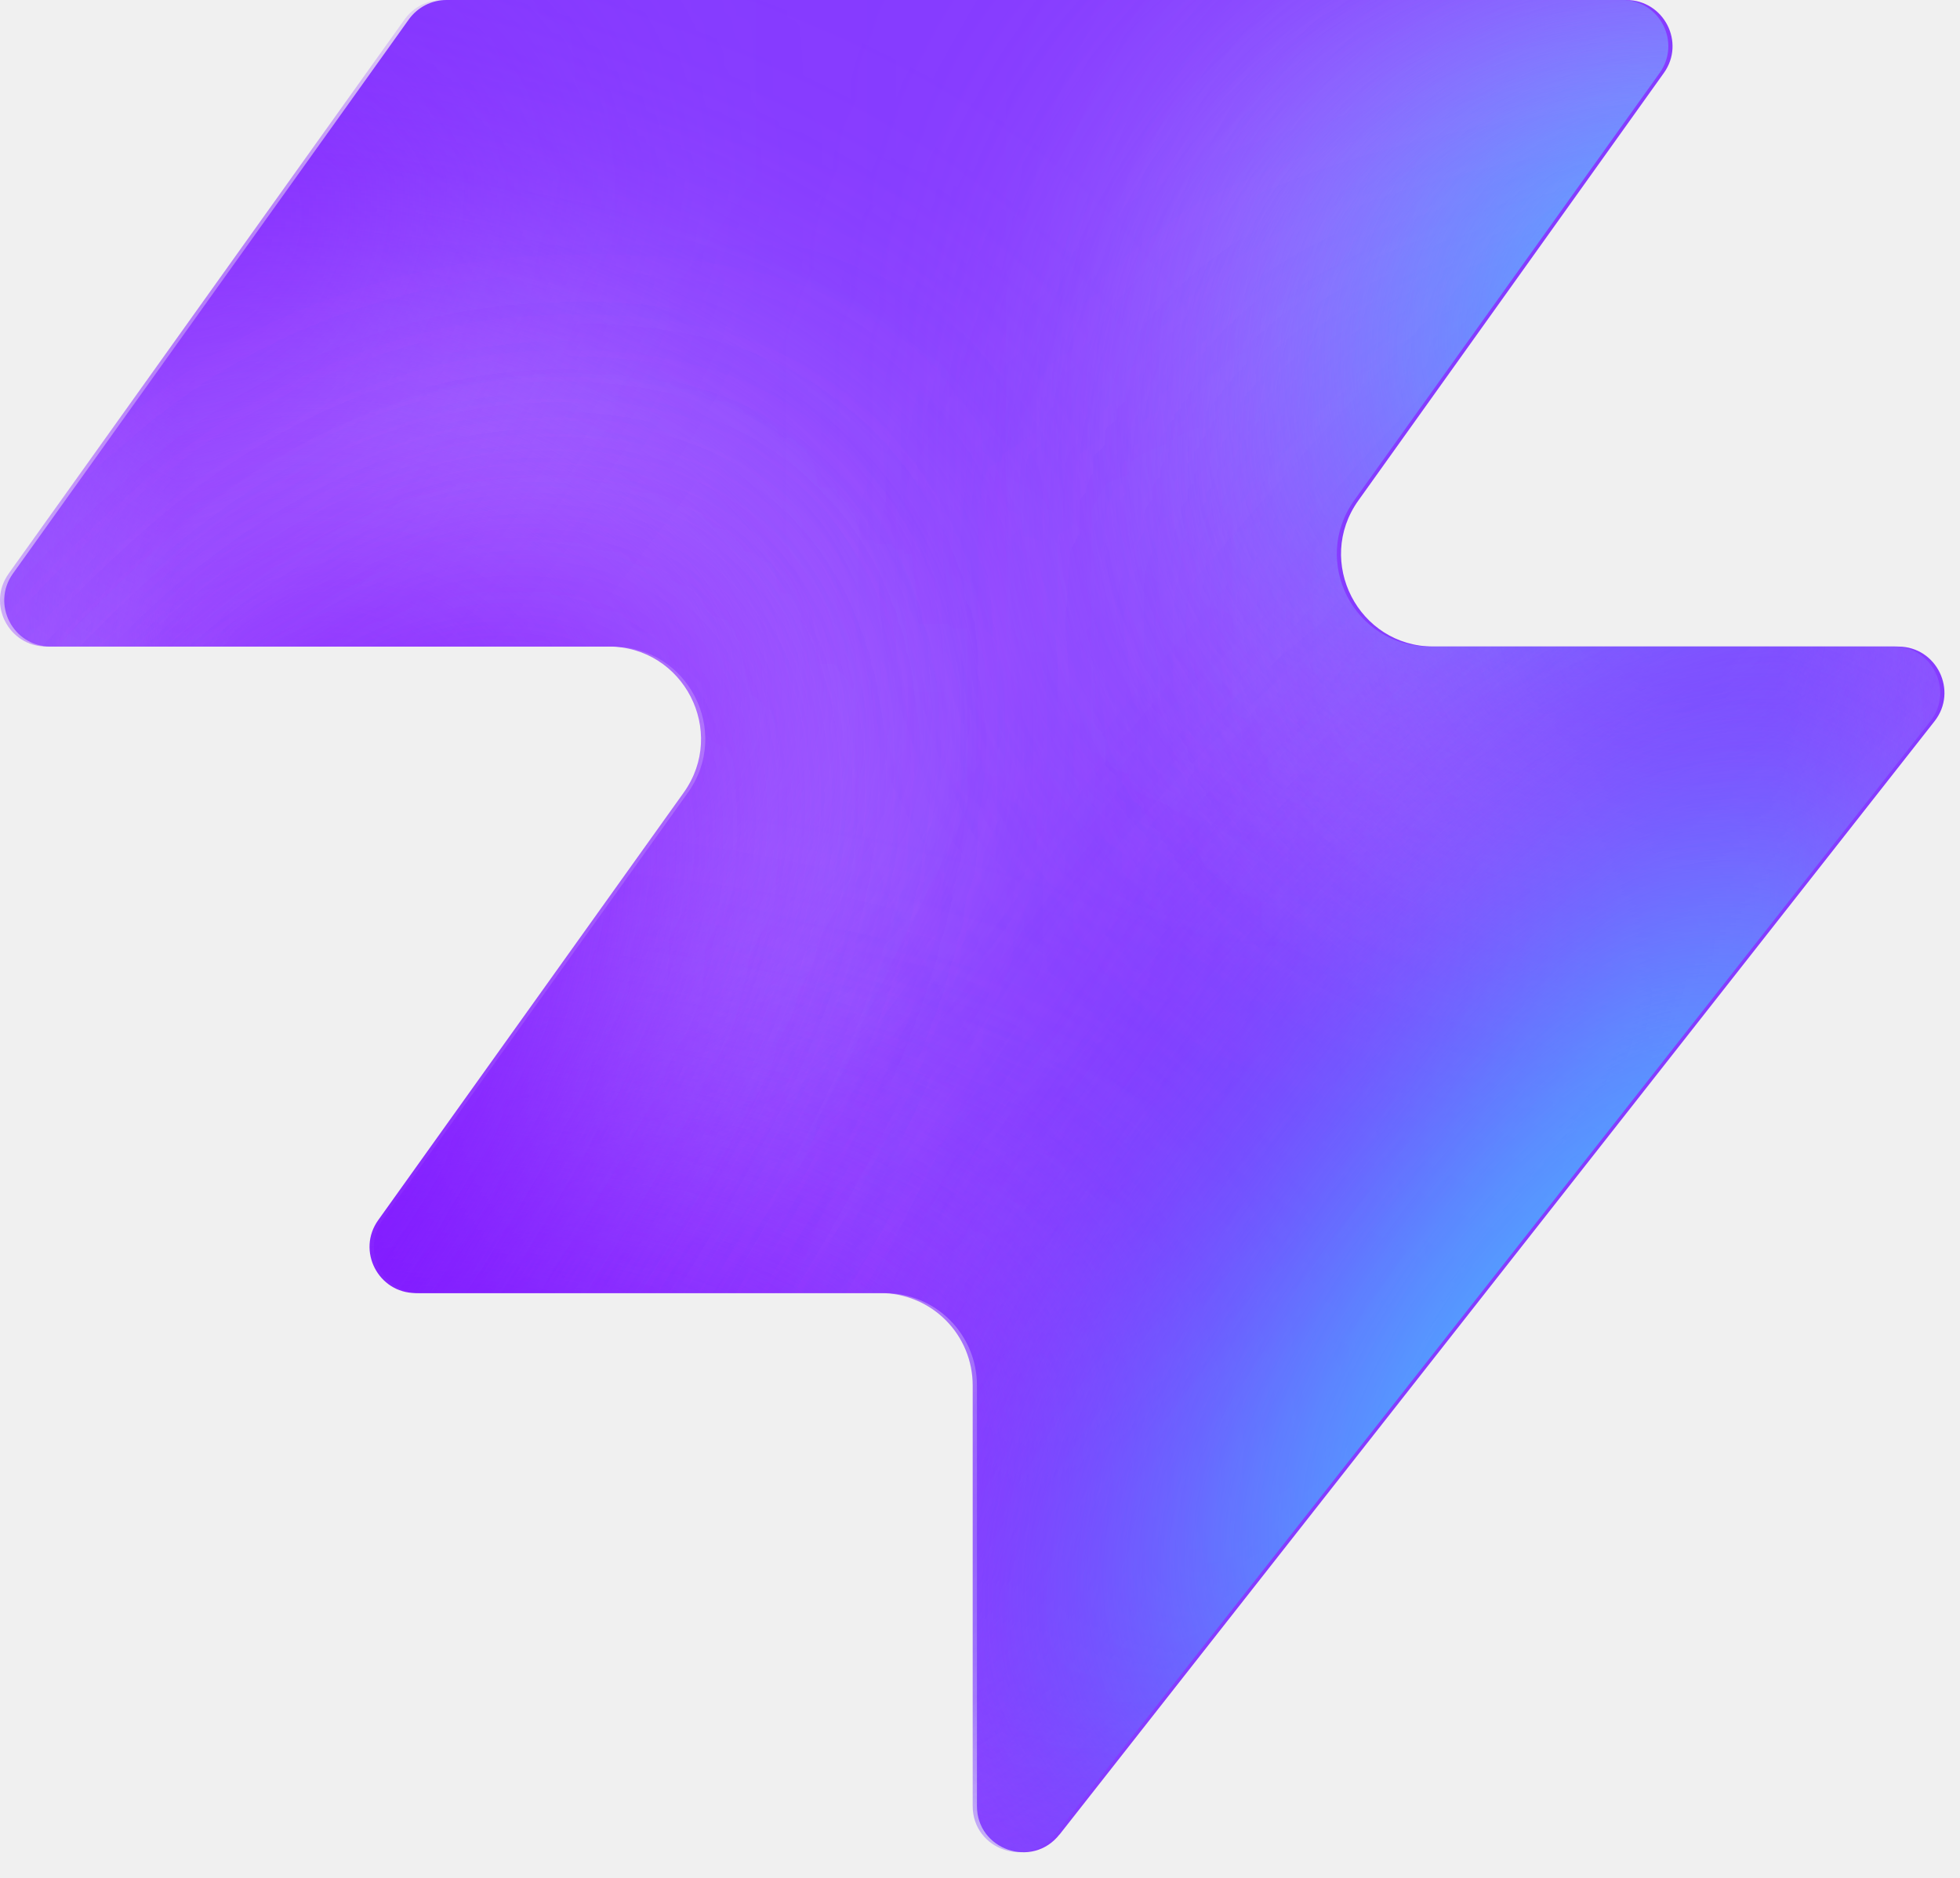
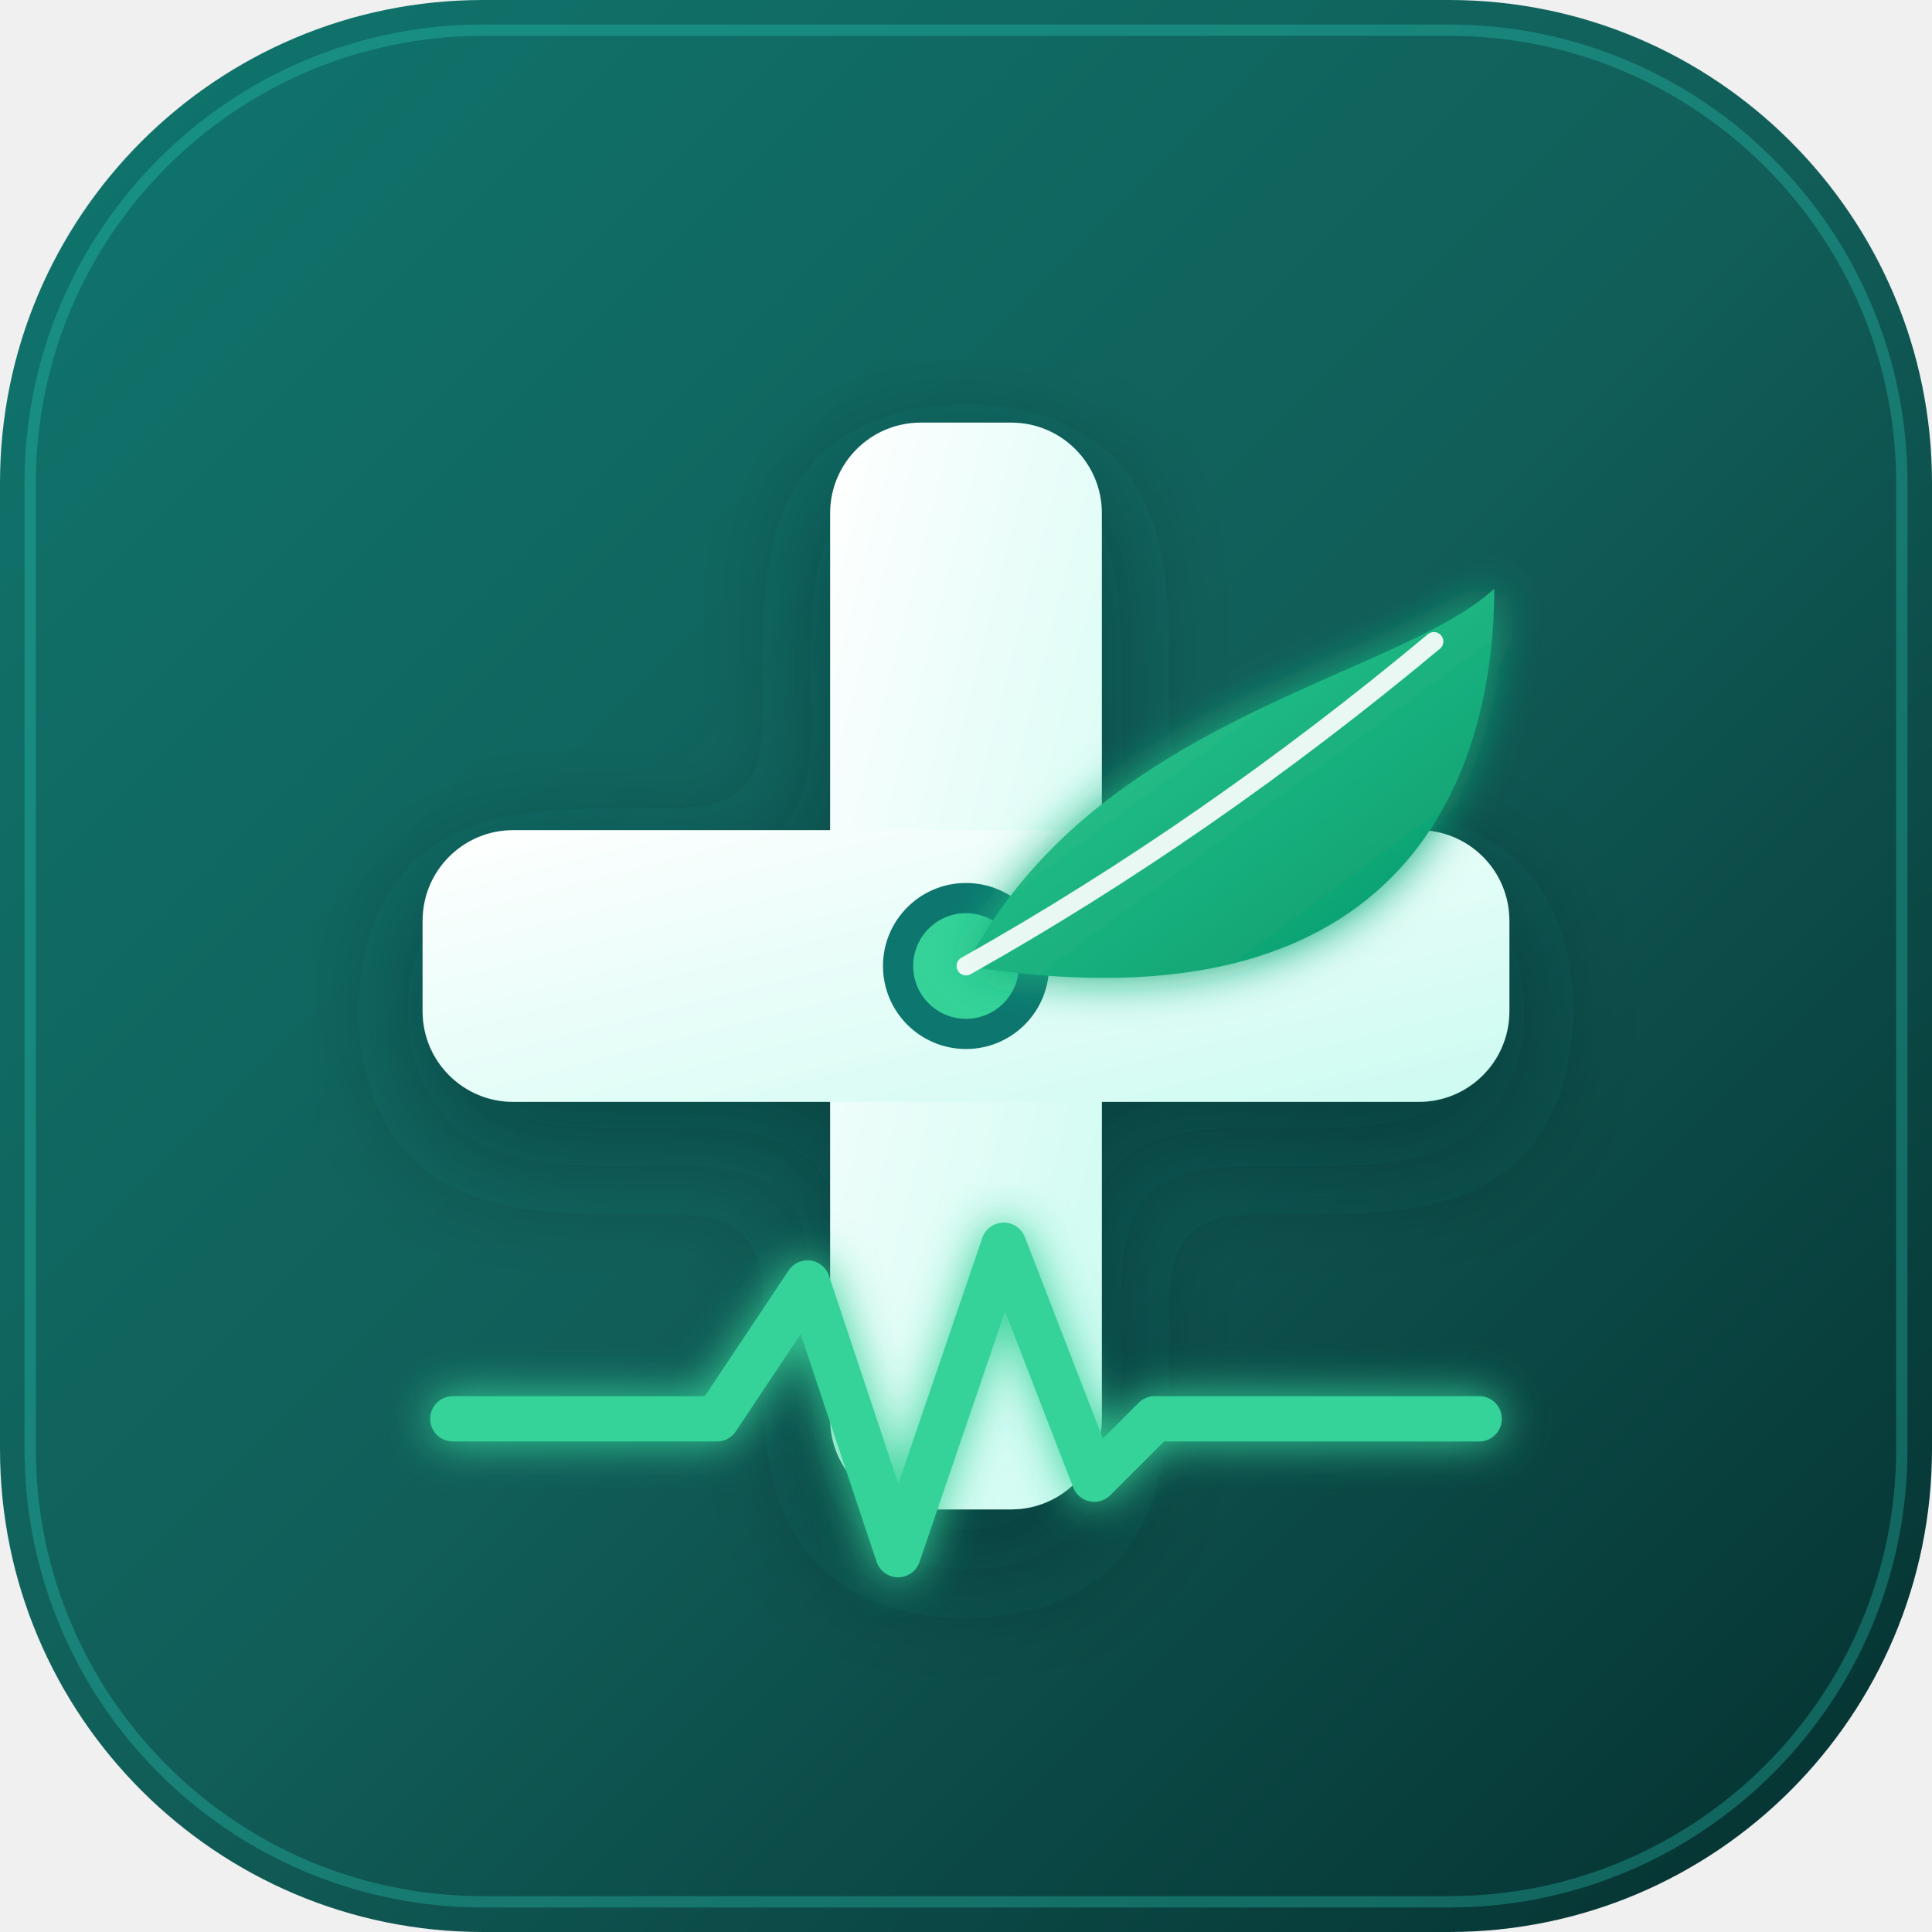
- <svg xmlns="http://www.w3.org/2000/svg" width="48" height="46" fill="none" viewBox="0 0 48 46">
-   <path fill="#863bff" d="M25.946 44.938c-.664.845-2.021.375-2.021-.698V33.937a2.26 2.26 0 0 0-2.262-2.262H10.287c-.92 0-1.456-1.04-.92-1.788l7.48-10.471c1.07-1.497 0-3.578-1.842-3.578H1.237c-.92 0-1.456-1.04-.92-1.788L10.013.474c.214-.297.556-.474.92-.474h28.894c.92 0 1.456 1.04.92 1.788l-7.48 10.471c-1.07 1.498 0 3.579 1.842 3.579h11.377c.943 0 1.473 1.088.89 1.83L25.947 44.94z" style="fill:#863bff;fill:color(display-p3 .525 .23 1);fill-opacity:1" />
-   <mask id="a" width="48" height="46" x="0" y="0" maskUnits="userSpaceOnUse" style="mask-type:alpha">
-     <path fill="#000" d="M25.842 44.938c-.664.844-2.021.375-2.021-.698V33.937a2.26 2.26 0 0 0-2.262-2.262H10.183c-.92 0-1.456-1.04-.92-1.788l7.48-10.471c1.07-1.498 0-3.579-1.842-3.579H1.133c-.92 0-1.456-1.04-.92-1.787L9.91.473c.214-.297.556-.474.92-.474h28.894c.92 0 1.456 1.04.92 1.788l-7.48 10.471c-1.07 1.498 0 3.578 1.842 3.578h11.377c.943 0 1.473 1.088.89 1.832L25.843 44.94z" style="fill:#000;fill-opacity:1" />
-   </mask>
-   <g mask="url(#a)">
-     <g filter="url(#b)">
-       <ellipse cx="5.508" cy="14.704" fill="#ede6ff" rx="5.508" ry="14.704" style="fill:#ede6ff;fill:color(display-p3 .927 .903 1);fill-opacity:1" transform="matrix(.00324 1 1 -.00324 -4.47 31.516)" />
-     </g>
-     <g filter="url(#c)">
-       <ellipse cx="10.399" cy="29.851" fill="#ede6ff" rx="10.399" ry="29.851" style="fill:#ede6ff;fill:color(display-p3 .927 .903 1);fill-opacity:1" transform="matrix(.00324 1 1 -.00324 -39.328 7.883)" />
-     </g>
-     <g filter="url(#d)">
-       <ellipse cx="5.508" cy="30.487" fill="#7e14ff" rx="5.508" ry="30.487" style="fill:#7e14ff;fill:color(display-p3 .492 .077 1);fill-opacity:1" transform="rotate(89.814 -25.913 -14.639)scale(1 -1)" />
-     </g>
-     <g filter="url(#e)">
-       <ellipse cx="5.508" cy="30.599" fill="#7e14ff" rx="5.508" ry="30.599" style="fill:#7e14ff;fill:color(display-p3 .492 .077 1);fill-opacity:1" transform="rotate(89.814 -32.644 -3.334)scale(1 -1)" />
-     </g>
-     <g filter="url(#f)">
-       <ellipse cx="5.508" cy="30.599" fill="#7e14ff" rx="5.508" ry="30.599" style="fill:#7e14ff;fill:color(display-p3 .492 .077 1);fill-opacity:1" transform="matrix(.00324 1 1 -.00324 -34.34 30.47)" />
-     </g>
-     <g filter="url(#g)">
-       <ellipse cx="14.072" cy="22.078" fill="#ede6ff" rx="14.072" ry="22.078" style="fill:#ede6ff;fill:color(display-p3 .927 .903 1);fill-opacity:1" transform="rotate(93.35 24.506 48.493)scale(-1 1)" />
-     </g>
-     <g filter="url(#h)">
-       <ellipse cx="3.47" cy="21.501" fill="#7e14ff" rx="3.47" ry="21.501" style="fill:#7e14ff;fill:color(display-p3 .492 .077 1);fill-opacity:1" transform="rotate(89.009 28.708 47.59)scale(-1 1)" />
-     </g>
-     <g filter="url(#i)">
-       <ellipse cx="3.47" cy="21.501" fill="#7e14ff" rx="3.47" ry="21.501" style="fill:#7e14ff;fill:color(display-p3 .492 .077 1);fill-opacity:1" transform="rotate(89.009 28.708 47.59)scale(-1 1)" />
-     </g>
-     <g filter="url(#j)">
-       <ellipse cx=".387" cy="8.972" fill="#7e14ff" rx="4.407" ry="29.108" style="fill:#7e14ff;fill:color(display-p3 .492 .077 1);fill-opacity:1" transform="rotate(39.51 .387 8.972)" />
-     </g>
-     <g filter="url(#k)">
-       <ellipse cx="47.523" cy="-6.092" fill="#7e14ff" rx="4.407" ry="29.108" style="fill:#7e14ff;fill:color(display-p3 .492 .077 1);fill-opacity:1" transform="rotate(37.892 47.523 -6.092)" />
-     </g>
-     <g filter="url(#l)">
-       <ellipse cx="41.412" cy="6.333" fill="#47bfff" rx="5.971" ry="9.665" style="fill:#47bfff;fill:color(display-p3 .28 .748 1);fill-opacity:1" transform="rotate(37.892 41.412 6.333)" />
-     </g>
-     <g filter="url(#m)">
-       <ellipse cx="-1.879" cy="38.332" fill="#7e14ff" rx="4.407" ry="29.108" style="fill:#7e14ff;fill:color(display-p3 .492 .077 1);fill-opacity:1" transform="rotate(37.892 -1.88 38.332)" />
-     </g>
-     <g filter="url(#n)">
-       <ellipse cx="-1.879" cy="38.332" fill="#7e14ff" rx="4.407" ry="29.108" style="fill:#7e14ff;fill:color(display-p3 .492 .077 1);fill-opacity:1" transform="rotate(37.892 -1.88 38.332)" />
-     </g>
-     <g filter="url(#o)">
-       <ellipse cx="35.651" cy="29.907" fill="#7e14ff" rx="4.407" ry="29.108" style="fill:#7e14ff;fill:color(display-p3 .492 .077 1);fill-opacity:1" transform="rotate(37.892 35.651 29.907)" />
-     </g>
-     <g filter="url(#p)">
-       <ellipse cx="38.418" cy="32.4" fill="#47bfff" rx="5.971" ry="15.297" style="fill:#47bfff;fill:color(display-p3 .28 .748 1);fill-opacity:1" transform="rotate(37.892 38.418 32.4)" />
-     </g>
-   </g>
+ <svg xmlns="http://www.w3.org/2000/svg" viewBox="0 0 512 512" width="100%" height="100%">
  <defs>
-     <filter id="b" width="60.045" height="41.654" x="-19.77" y="16.149" color-interpolation-filters="sRGB" filterUnits="userSpaceOnUse">
-       <feFlood flood-opacity="0" result="BackgroundImageFix" />
-       <feBlend in="SourceGraphic" in2="BackgroundImageFix" result="shape" />
-       <feGaussianBlur result="effect1_foregroundBlur_2002_17158" stdDeviation="7.659" />
+     <linearGradient id="bgGrad" x1="0%" y1="0%" x2="100%" y2="100%">
+       <stop offset="0%" stop-color="#0f766e" />
+       <stop offset="50%" stop-color="#115e59" />
+       <stop offset="100%" stop-color="#042f2e" />
+     </linearGradient>
+     <linearGradient id="crossGrad" x1="0%" y1="0%" x2="100%" y2="100%">
+       <stop offset="0%" stop-color="#ffffff" />
+       <stop offset="100%" stop-color="#ccfbf1" />
+     </linearGradient>
+     <linearGradient id="emeraldGrad" x1="0%" y1="0%" x2="100%" y2="100%">
+       <stop offset="0%" stop-color="#34d399" />
+       <stop offset="100%" stop-color="#059669" />
+     </linearGradient>
+     <filter id="dropShadow" x="-10%" y="-10%" width="130%" height="130%">
+       <feDropShadow dx="0" dy="12" stdDeviation="16" flood-color="#042f2e" flood-opacity="0.5" />
    </filter>
-     <filter id="c" width="90.34" height="51.437" x="-54.613" y="-7.533" color-interpolation-filters="sRGB" filterUnits="userSpaceOnUse">
-       <feFlood flood-opacity="0" result="BackgroundImageFix" />
-       <feBlend in="SourceGraphic" in2="BackgroundImageFix" result="shape" />
-       <feGaussianBlur result="effect1_foregroundBlur_2002_17158" stdDeviation="7.659" />
-     </filter>
-     <filter id="d" width="79.355" height="29.4" x="-49.64" y="2.03" color-interpolation-filters="sRGB" filterUnits="userSpaceOnUse">
-       <feFlood flood-opacity="0" result="BackgroundImageFix" />
-       <feBlend in="SourceGraphic" in2="BackgroundImageFix" result="shape" />
-       <feGaussianBlur result="effect1_foregroundBlur_2002_17158" stdDeviation="4.596" />
-     </filter>
-     <filter id="e" width="79.579" height="29.4" x="-45.045" y="20.029" color-interpolation-filters="sRGB" filterUnits="userSpaceOnUse">
-       <feFlood flood-opacity="0" result="BackgroundImageFix" />
-       <feBlend in="SourceGraphic" in2="BackgroundImageFix" result="shape" />
-       <feGaussianBlur result="effect1_foregroundBlur_2002_17158" stdDeviation="4.596" />
-     </filter>
-     <filter id="f" width="79.579" height="29.4" x="-43.513" y="21.178" color-interpolation-filters="sRGB" filterUnits="userSpaceOnUse">
-       <feFlood flood-opacity="0" result="BackgroundImageFix" />
-       <feBlend in="SourceGraphic" in2="BackgroundImageFix" result="shape" />
-       <feGaussianBlur result="effect1_foregroundBlur_2002_17158" stdDeviation="4.596" />
-     </filter>
-     <filter id="g" width="74.749" height="58.852" x="15.756" y="-17.901" color-interpolation-filters="sRGB" filterUnits="userSpaceOnUse">
-       <feFlood flood-opacity="0" result="BackgroundImageFix" />
-       <feBlend in="SourceGraphic" in2="BackgroundImageFix" result="shape" />
-       <feGaussianBlur result="effect1_foregroundBlur_2002_17158" stdDeviation="7.659" />
-     </filter>
-     <filter id="h" width="61.377" height="25.362" x="23.548" y="2.284" color-interpolation-filters="sRGB" filterUnits="userSpaceOnUse">
-       <feFlood flood-opacity="0" result="BackgroundImageFix" />
-       <feBlend in="SourceGraphic" in2="BackgroundImageFix" result="shape" />
-       <feGaussianBlur result="effect1_foregroundBlur_2002_17158" stdDeviation="4.596" />
-     </filter>
-     <filter id="i" width="61.377" height="25.362" x="23.548" y="2.284" color-interpolation-filters="sRGB" filterUnits="userSpaceOnUse">
-       <feFlood flood-opacity="0" result="BackgroundImageFix" />
-       <feBlend in="SourceGraphic" in2="BackgroundImageFix" result="shape" />
-       <feGaussianBlur result="effect1_foregroundBlur_2002_17158" stdDeviation="4.596" />
-     </filter>
-     <filter id="j" width="56.045" height="63.649" x="-27.636" y="-22.853" color-interpolation-filters="sRGB" filterUnits="userSpaceOnUse">
-       <feFlood flood-opacity="0" result="BackgroundImageFix" />
-       <feBlend in="SourceGraphic" in2="BackgroundImageFix" result="shape" />
-       <feGaussianBlur result="effect1_foregroundBlur_2002_17158" stdDeviation="4.596" />
-     </filter>
-     <filter id="k" width="54.814" height="64.646" x="20.116" y="-38.415" color-interpolation-filters="sRGB" filterUnits="userSpaceOnUse">
-       <feFlood flood-opacity="0" result="BackgroundImageFix" />
-       <feBlend in="SourceGraphic" in2="BackgroundImageFix" result="shape" />
-       <feGaussianBlur result="effect1_foregroundBlur_2002_17158" stdDeviation="4.596" />
-     </filter>
-     <filter id="l" width="33.541" height="35.313" x="24.641" y="-11.323" color-interpolation-filters="sRGB" filterUnits="userSpaceOnUse">
-       <feFlood flood-opacity="0" result="BackgroundImageFix" />
-       <feBlend in="SourceGraphic" in2="BackgroundImageFix" result="shape" />
-       <feGaussianBlur result="effect1_foregroundBlur_2002_17158" stdDeviation="4.596" />
-     </filter>
-     <filter id="m" width="54.814" height="64.646" x="-29.286" y="6.009" color-interpolation-filters="sRGB" filterUnits="userSpaceOnUse">
-       <feFlood flood-opacity="0" result="BackgroundImageFix" />
-       <feBlend in="SourceGraphic" in2="BackgroundImageFix" result="shape" />
-       <feGaussianBlur result="effect1_foregroundBlur_2002_17158" stdDeviation="4.596" />
-     </filter>
-     <filter id="n" width="54.814" height="64.646" x="-29.286" y="6.009" color-interpolation-filters="sRGB" filterUnits="userSpaceOnUse">
-       <feFlood flood-opacity="0" result="BackgroundImageFix" />
-       <feBlend in="SourceGraphic" in2="BackgroundImageFix" result="shape" />
-       <feGaussianBlur result="effect1_foregroundBlur_2002_17158" stdDeviation="4.596" />
-     </filter>
-     <filter id="o" width="54.814" height="64.646" x="8.244" y="-2.416" color-interpolation-filters="sRGB" filterUnits="userSpaceOnUse">
-       <feFlood flood-opacity="0" result="BackgroundImageFix" />
-       <feBlend in="SourceGraphic" in2="BackgroundImageFix" result="shape" />
-       <feGaussianBlur result="effect1_foregroundBlur_2002_17158" stdDeviation="4.596" />
-     </filter>
-     <filter id="p" width="39.409" height="43.623" x="18.713" y="10.588" color-interpolation-filters="sRGB" filterUnits="userSpaceOnUse">
-       <feFlood flood-opacity="0" result="BackgroundImageFix" />
-       <feBlend in="SourceGraphic" in2="BackgroundImageFix" result="shape" />
-       <feGaussianBlur result="effect1_foregroundBlur_2002_17158" stdDeviation="4.596" />
+     <filter id="softGlow" x="-20%" y="-20%" width="140%" height="140%">
+       <feGaussianBlur stdDeviation="6" result="blur" />
+       <feComposite in="SourceGraphic" in2="blur" operator="over" />
    </filter>
  </defs>
+   <rect width="512" height="512" rx="128" fill="url(#bgGrad)" />
+   <rect x="8" y="8" width="496" height="496" rx="120" fill="none" stroke="#2dd4bf" stroke-width="3" stroke-opacity="0.3" />
+   <g filter="url(#dropShadow)">
+     <rect x="220" y="112" width="72" height="288" rx="24" fill="url(#crossGrad)" />
+     <rect x="112" y="220" width="288" height="72" rx="24" fill="url(#crossGrad)" />
+     <circle cx="256" cy="256" r="22" fill="#0f766e" />
+     <circle cx="256" cy="256" r="14" fill="#34d399" />
+   </g>
+   <path d="M 256 256 C 290 190, 370 180, 396 156 C 396 196, 380 276, 256 256 Z" fill="url(#emeraldGrad)" filter="url(#softGlow)" />
+   <path d="M 256 256 Q 320 220 380 170" fill="none" stroke="#ffffff" stroke-width="5" stroke-linecap="round" stroke-opacity="0.9" />
+   <path d="M 120 376 L 190 376 L 214 340 L 238 412 L 266 330 L 290 392 L 306 376 L 392 376" fill="none" stroke="#34d399" stroke-width="12" stroke-linecap="round" stroke-linejoin="round" filter="url(#softGlow)" />
</svg>
